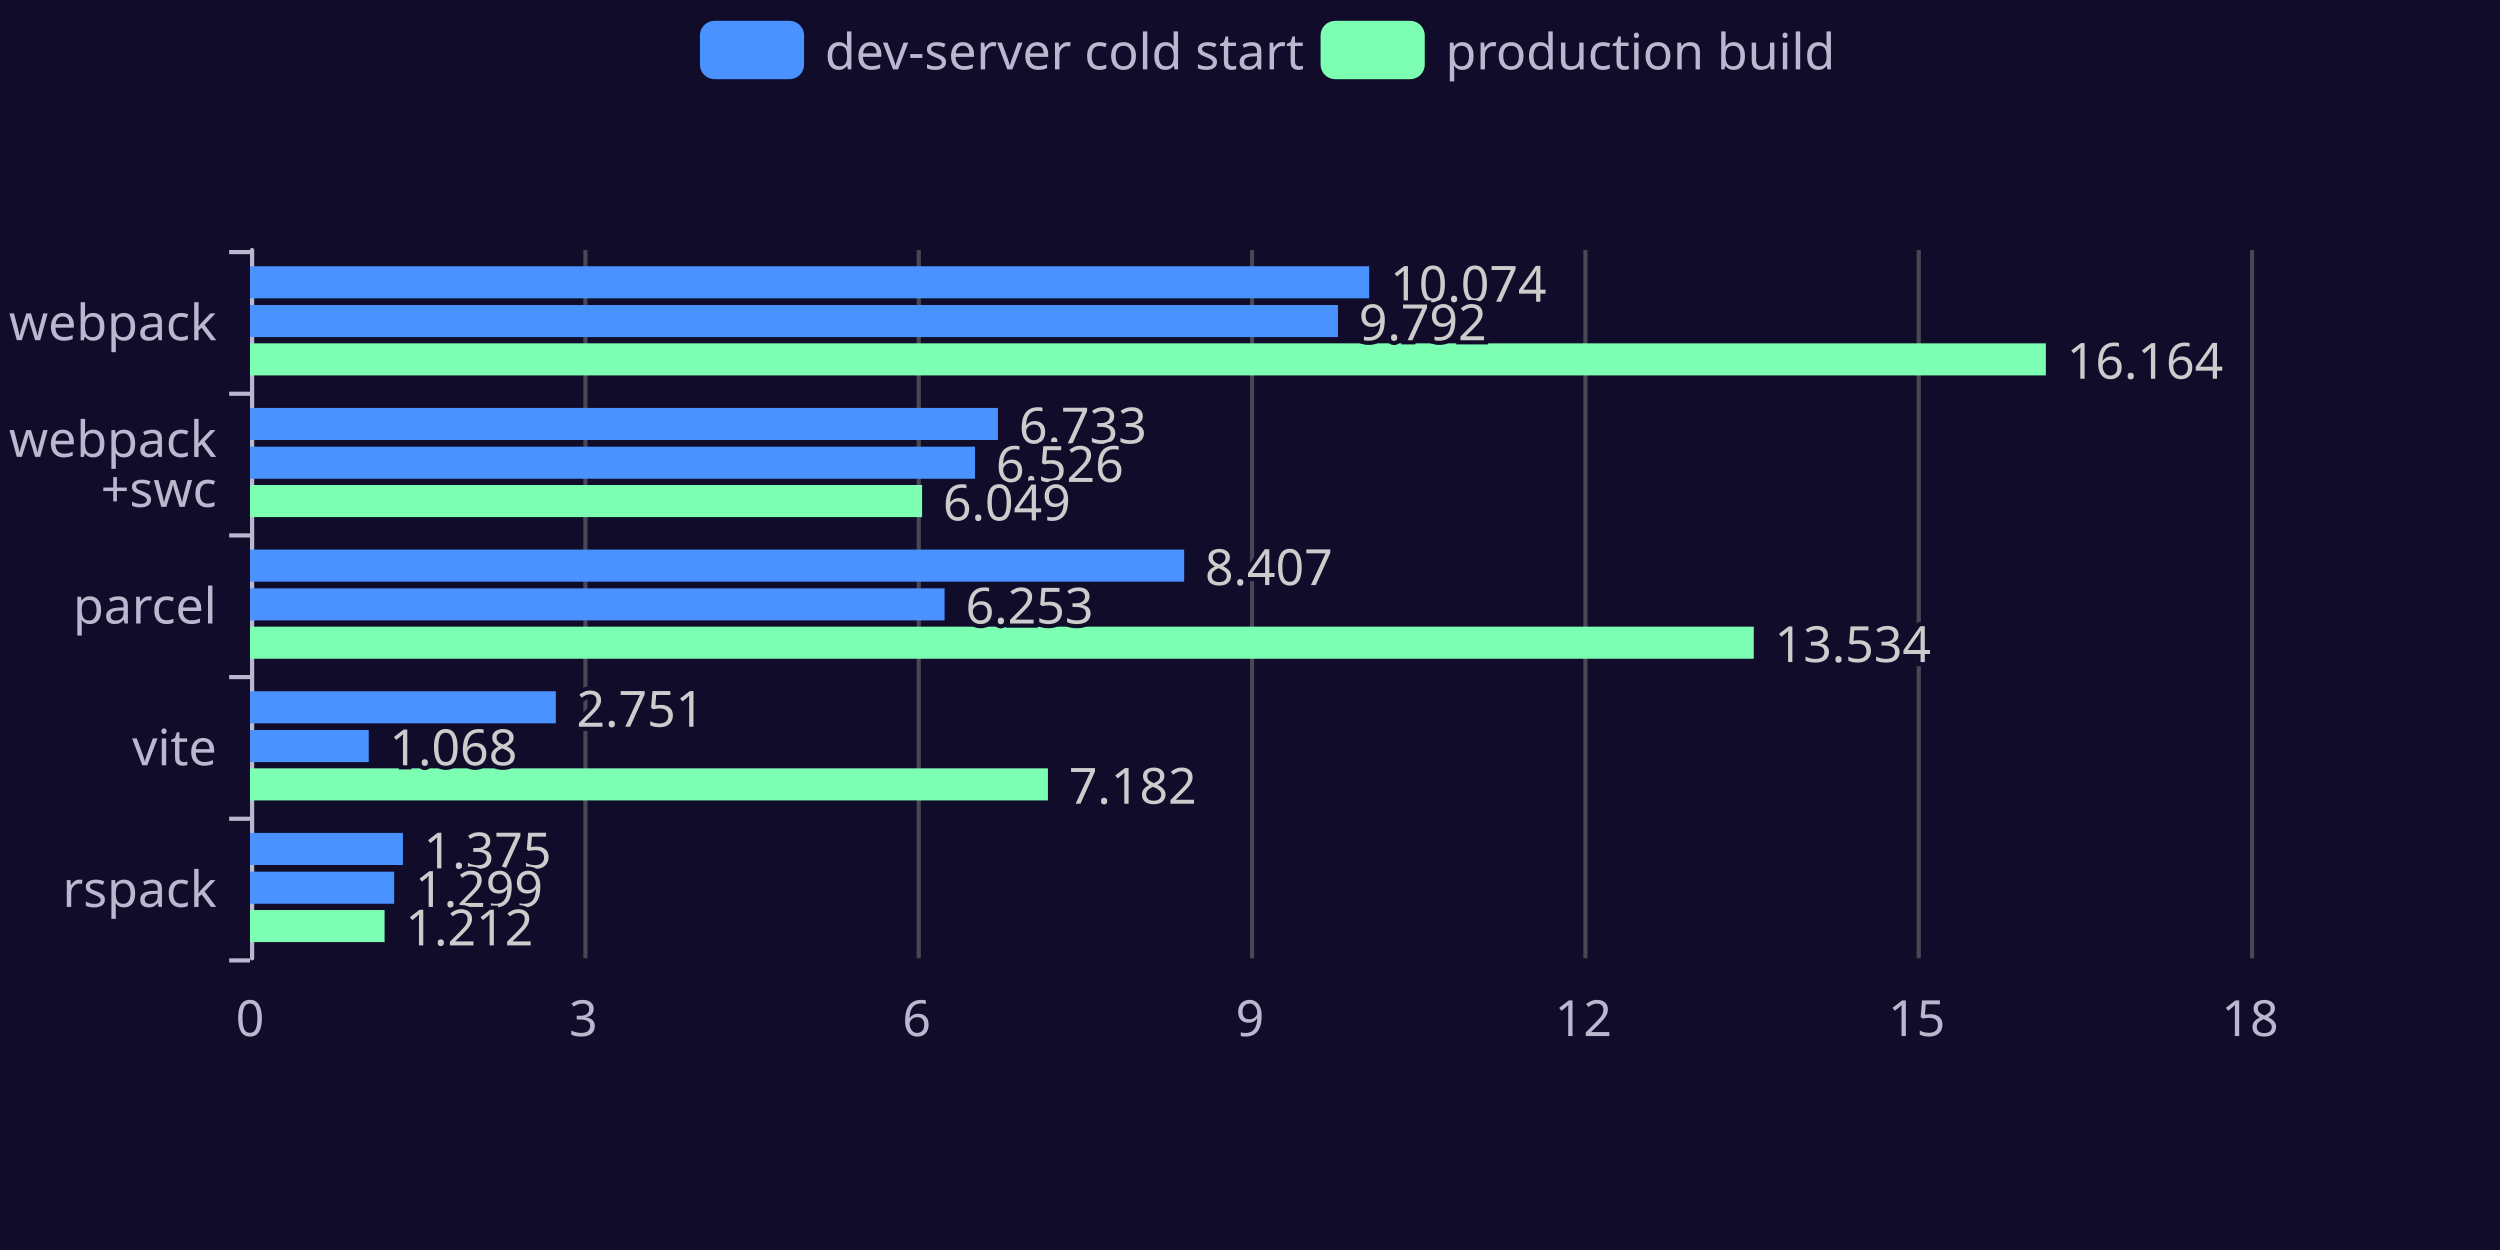
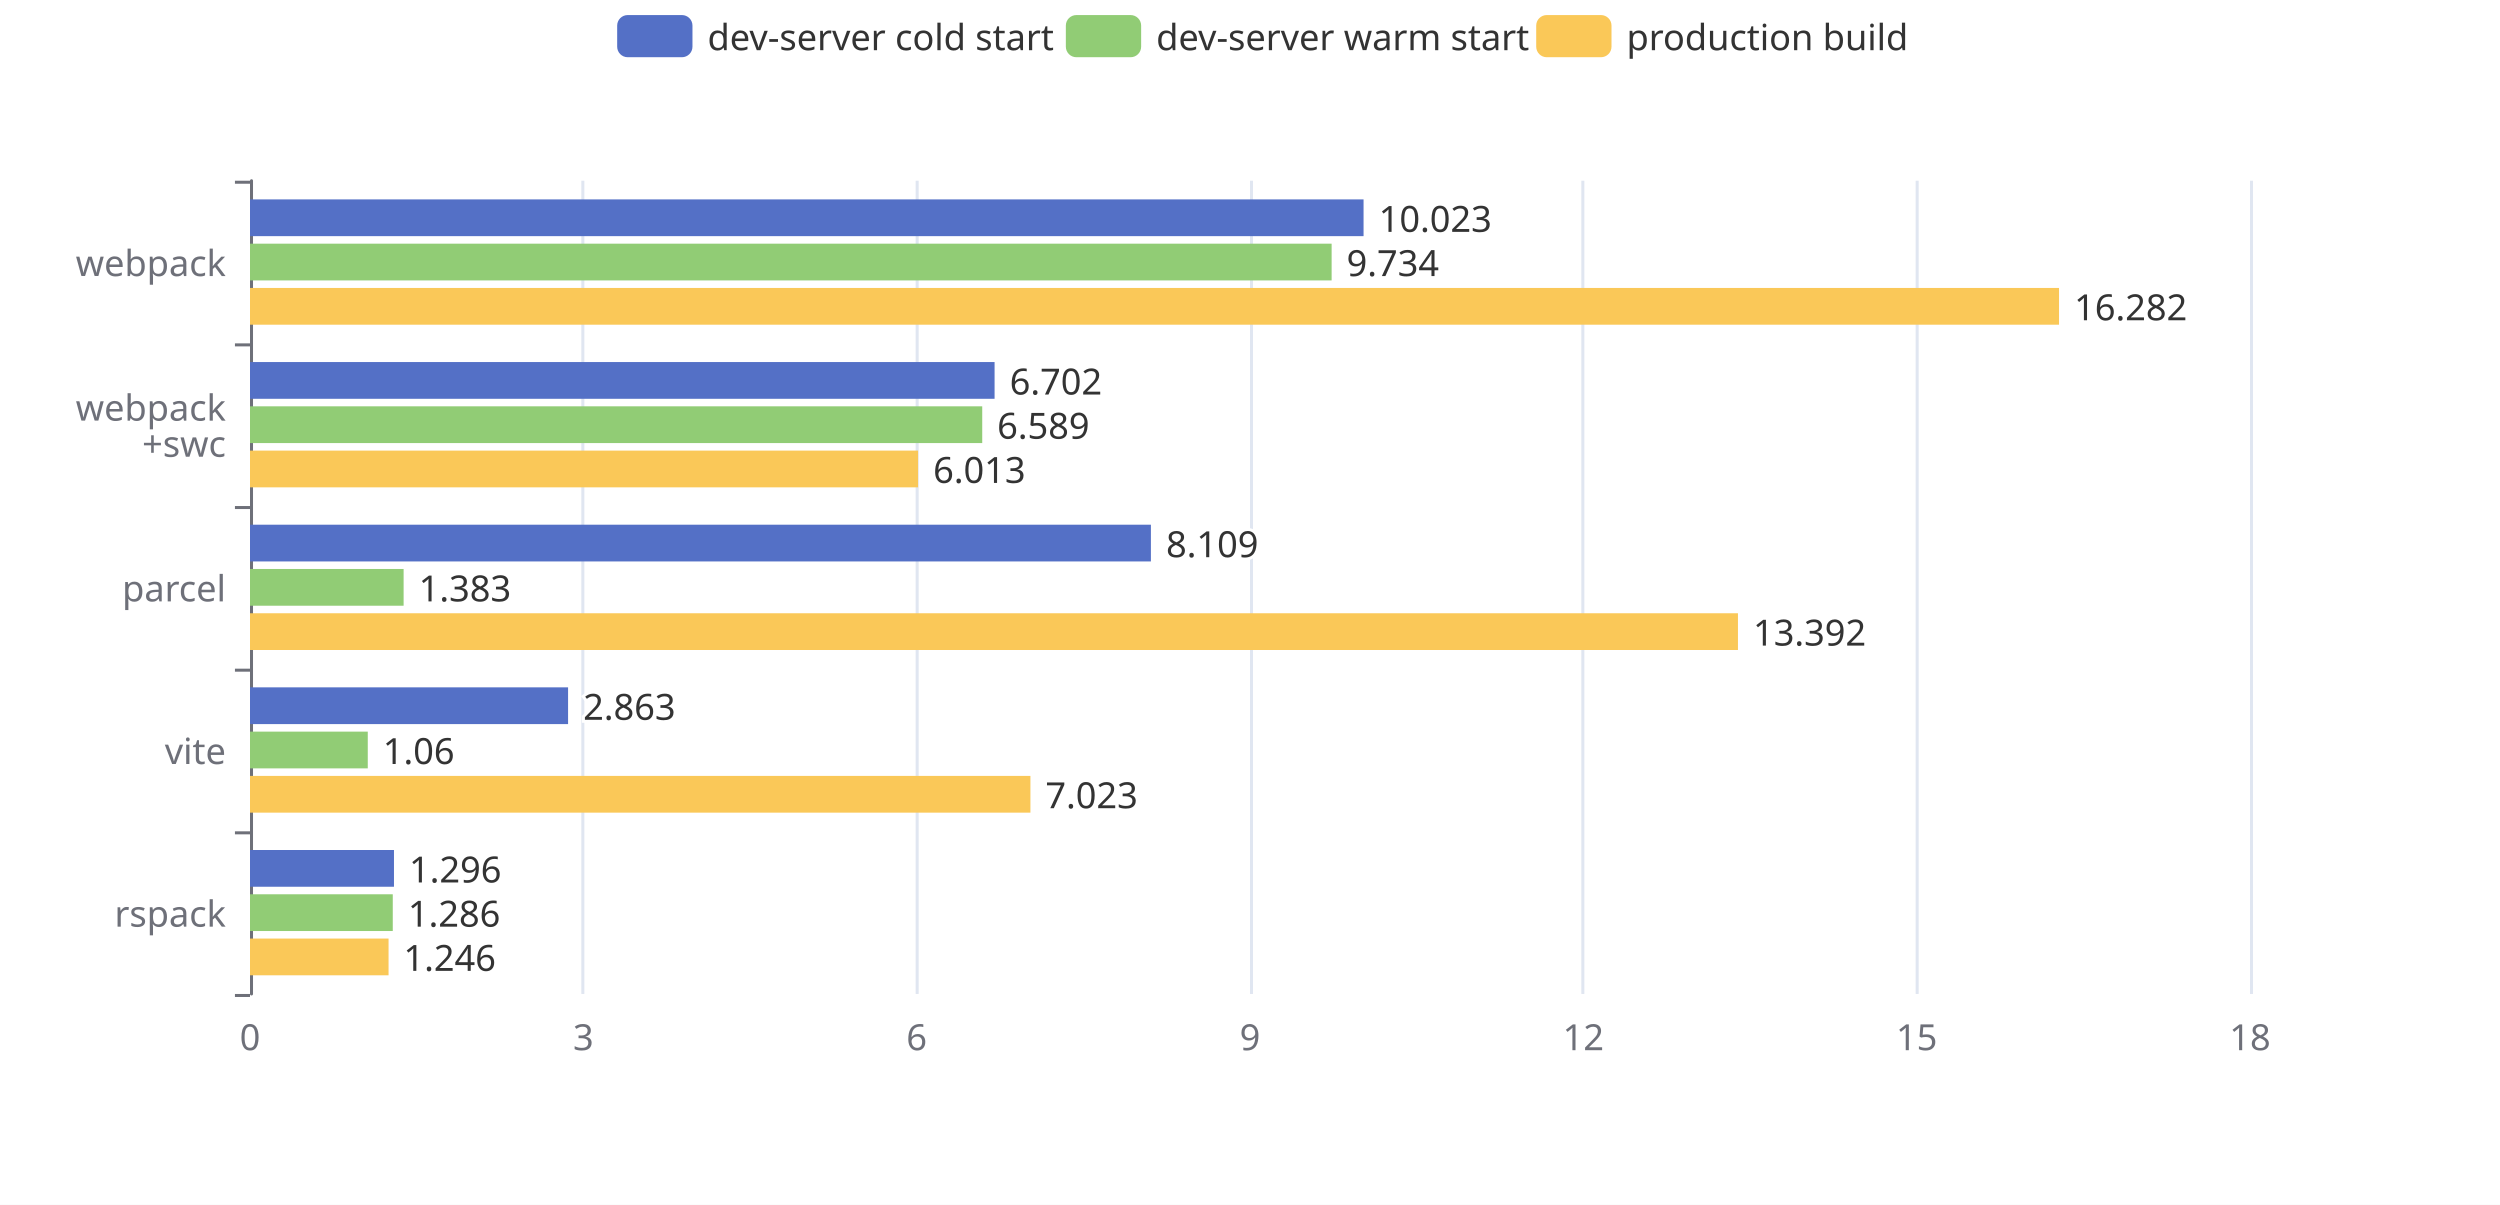
- <svg xmlns="http://www.w3.org/2000/svg" width="600" height="300" version="1.1" baseProfile="full" viewBox="0 0 600 300">
-   <rect width="600" height="300" x="0" y="0" id="0" fill="#100C2A" />
-   <path d="M60.5 60L60.5 230" fill="none" stroke="#484753" />
-   <path d="M140.5 60L140.5 230" fill="none" stroke="#484753" />
-   <path d="M220.5 60L220.5 230" fill="none" stroke="#484753" />
-   <path d="M300.5 60L300.5 230" fill="none" stroke="#484753" />
-   <path d="M380.5 60L380.5 230" fill="none" stroke="#484753" />
-   <path d="M460.5 60L460.5 230" fill="none" stroke="#484753" />
-   <path d="M540.5 60L540.5 230" fill="none" stroke="#484753" />
-   <path d="M60.5 230L60.5 60" fill="none" stroke="#B9B8CE" stroke-linecap="round" />
-   <path d="M60 230.5L55 230.5" fill="none" stroke="#B9B8CE" />
-   <path d="M60 196.5L55 196.5" fill="none" stroke="#B9B8CE" />
-   <path d="M60 162.5L55 162.5" fill="none" stroke="#B9B8CE" />
-   <path d="M60 128.5L55 128.5" fill="none" stroke="#B9B8CE" />
-   <path d="M60 94.5L55 94.5" fill="none" stroke="#B9B8CE" />
-   <path d="M60 60.5L55 60.5" fill="none" stroke="#B9B8CE" />
-   <text dominant-baseline="central" text-anchor="end" style="font-size:12px;font-family:sans-serif;" transform="translate(52 213)" fill="#B9B8CE">rspack</text>
-   <text dominant-baseline="central" text-anchor="end" style="font-size:12px;font-family:sans-serif;" transform="translate(52 179)" fill="#B9B8CE">vite</text>
-   <text dominant-baseline="central" text-anchor="end" style="font-size:12px;font-family:sans-serif;" transform="translate(52 145)" fill="#B9B8CE">parcel</text>
-   <text dominant-baseline="central" text-anchor="end" style="font-size:12px;font-family:sans-serif;" y="-6" transform="translate(52 111)" fill="#B9B8CE">webpack</text>
-   <text dominant-baseline="central" text-anchor="end" style="font-size:12px;font-family:sans-serif;" y="6" transform="translate(52 111)" fill="#B9B8CE">+swc</text>
-   <text dominant-baseline="central" text-anchor="end" style="font-size:12px;font-family:sans-serif;" transform="translate(52 77)" fill="#B9B8CE">webpack</text>
-   <text dominant-baseline="central" text-anchor="middle" style="font-size:12px;font-family:sans-serif;" y="6" transform="translate(60 238)" fill="#B9B8CE">0</text>
-   <text dominant-baseline="central" text-anchor="middle" style="font-size:12px;font-family:sans-serif;" y="6" transform="translate(140 238)" fill="#B9B8CE">3</text>
-   <text dominant-baseline="central" text-anchor="middle" style="font-size:12px;font-family:sans-serif;" y="6" transform="translate(220 238)" fill="#B9B8CE">6</text>
-   <text dominant-baseline="central" text-anchor="middle" style="font-size:12px;font-family:sans-serif;" y="6" transform="translate(300 238)" fill="#B9B8CE">9</text>
-   <text dominant-baseline="central" text-anchor="middle" style="font-size:12px;font-family:sans-serif;" y="6" transform="translate(380 238)" fill="#B9B8CE">12</text>
-   <text dominant-baseline="central" text-anchor="middle" style="font-size:12px;font-family:sans-serif;" y="6" transform="translate(460 238)" fill="#B9B8CE">15</text>
-   <text dominant-baseline="central" text-anchor="middle" style="font-size:12px;font-family:sans-serif;" y="6" transform="translate(540 238)" fill="#B9B8CE">18</text>
-   <path d="M60 199.9l36.7 0l0 7.7l-36.7 0Z" fill="#4992ff" />
-   <path d="M60 165.9l73.4 0l0 7.7l-73.4 0Z" fill="#4992ff" />
-   <path d="M60 131.9l224.2 0l0 7.7l-224.2 0Z" fill="#4992ff" />
-   <path d="M60 97.9l179.5 0l0 7.7l-179.5 0Z" fill="#4992ff" />
-   <path d="M60 63.9l268.6 0l0 7.7l-268.6 0Z" fill="#4992ff" />
-   <path d="M60 209.2l34.6 0l0 7.7l-34.6 0Z" fill="#4992ff" />
-   <path d="M60 175.2l28.5 0l0 7.7l-28.5 0Z" fill="#4992ff" />
-   <path d="M60 141.2l166.7 0l0 7.7l-166.7 0Z" fill="#4992ff" />
-   <path d="M60 107.2l174 0l0 7.7l-174 0Z" fill="#4992ff" />
-   <path d="M60 73.2l261.1 0l0 7.7l-261.1 0Z" fill="#4992ff" />
-   <path d="M60 218.4l32.3 0l0 7.7l-32.3 0Z" fill="#7cffb2" />
-   <path d="M60 184.4l191.5 0l0 7.7l-191.5 0Z" fill="#7cffb2" />
-   <path d="M60 150.4l360.9 0l0 7.7l-360.9 0Z" fill="#7cffb2" />
-   <path d="M60 116.4l161.3 0l0 7.7l-161.3 0Z" fill="#7cffb2" />
-   <path d="M60 82.4l431 0l0 7.7l-431 0Z" fill="#7cffb2" />
-   <text dominant-baseline="central" text-anchor="start" style="font-size:12px;font-family:sans-serif;" transform="translate(101.6667 203.76)" fill="#ccc" stroke="rgb(16,12,42)" stroke-width="2" paint-order="stroke" stroke-miterlimit="2">1.375</text>
-   <text dominant-baseline="central" text-anchor="start" style="font-size:12px;font-family:sans-serif;" transform="translate(138.36 169.76)" fill="#ccc" stroke="rgb(16,12,42)" stroke-width="2" paint-order="stroke" stroke-miterlimit="2">2.751</text>
-   <text dominant-baseline="central" text-anchor="start" style="font-size:12px;font-family:sans-serif;" transform="translate(289.1867 135.76)" fill="#ccc" stroke="rgb(16,12,42)" stroke-width="2" paint-order="stroke" stroke-miterlimit="2">8.407</text>
-   <text dominant-baseline="central" text-anchor="start" style="font-size:12px;font-family:sans-serif;" transform="translate(244.5467 101.76)" fill="#ccc" stroke="rgb(16,12,42)" stroke-width="2" paint-order="stroke" stroke-miterlimit="2">6.733</text>
-   <text dominant-baseline="central" text-anchor="start" style="font-size:12px;font-family:sans-serif;" transform="translate(333.64 67.76)" fill="#ccc" stroke="rgb(16,12,42)" stroke-width="2" paint-order="stroke" stroke-miterlimit="2">10.074</text>
-   <text dominant-baseline="central" text-anchor="start" style="font-size:12px;font-family:sans-serif;" transform="translate(99.64 213)" fill="#ccc" stroke="rgb(16,12,42)" stroke-width="2" paint-order="stroke" stroke-miterlimit="2">1.299</text>
-   <text dominant-baseline="central" text-anchor="start" style="font-size:12px;font-family:sans-serif;" transform="translate(93.48 179)" fill="#ccc" stroke="rgb(16,12,42)" stroke-width="2" paint-order="stroke" stroke-miterlimit="2">1.068</text>
-   <text dominant-baseline="central" text-anchor="start" style="font-size:12px;font-family:sans-serif;" transform="translate(231.7467 145)" fill="#ccc" stroke="rgb(16,12,42)" stroke-width="2" paint-order="stroke" stroke-miterlimit="2">6.253</text>
-   <text dominant-baseline="central" text-anchor="start" style="font-size:12px;font-family:sans-serif;" transform="translate(239.0267 111)" fill="#ccc" stroke="rgb(16,12,42)" stroke-width="2" paint-order="stroke" stroke-miterlimit="2">6.526</text>
-   <text dominant-baseline="central" text-anchor="start" style="font-size:12px;font-family:sans-serif;" transform="translate(326.12 77)" fill="#ccc" stroke="rgb(16,12,42)" stroke-width="2" paint-order="stroke" stroke-miterlimit="2">9.792</text>
-   <text dominant-baseline="central" text-anchor="start" style="font-size:12px;font-family:sans-serif;" transform="translate(97.32 222.24)" fill="#ccc" stroke="rgb(16,12,42)" stroke-width="2" paint-order="stroke" stroke-miterlimit="2">1.212</text>
-   <text dominant-baseline="central" text-anchor="start" style="font-size:12px;font-family:sans-serif;" transform="translate(256.52 188.24)" fill="#ccc" stroke="rgb(16,12,42)" stroke-width="2" paint-order="stroke" stroke-miterlimit="2">7.182</text>
-   <text dominant-baseline="central" text-anchor="start" style="font-size:12px;font-family:sans-serif;" transform="translate(425.9067 154.24)" fill="#ccc" stroke="rgb(16,12,42)" stroke-width="2" paint-order="stroke" stroke-miterlimit="2">13.534</text>
-   <text dominant-baseline="central" text-anchor="start" style="font-size:12px;font-family:sans-serif;" transform="translate(226.3067 120.24)" fill="#ccc" stroke="rgb(16,12,42)" stroke-width="2" paint-order="stroke" stroke-miterlimit="2">6.049</text>
-   <text dominant-baseline="central" text-anchor="start" style="font-size:12px;font-family:sans-serif;" transform="translate(496.04 86.24)" fill="#ccc" stroke="rgb(16,12,42)" stroke-width="2" paint-order="stroke" stroke-miterlimit="2">16.164</text>
-   <path d="M-5 -5l274 0l0 24l-274 0Z" transform="translate(167.98 5)" fill="rgb(0,0,0)" fill-opacity="0" stroke="#ccc" stroke-width="0" />
-   <path d="M3.5 0L21.5 0A3.5 3.5 0 0 1 25 3.5L25 10.5A3.5 3.5 0 0 1 21.5 14L3.5 14A3.5 3.5 0 0 1 0 10.5L0 3.5A3.5 3.5 0 0 1 3.5 0" transform="translate(167.98 5)" fill="#4992ff" />
-   <text dominant-baseline="central" text-anchor="start" style="font-size:12px;font-family:sans-serif;" xml:space="preserve" x="30" y="7" transform="translate(167.98 5)" fill="#B9B8CE">dev-server cold start</text>
-   <path d="M3.5 0L21.5 0A3.5 3.5 0 0 1 25 3.5L25 10.5A3.5 3.5 0 0 1 21.5 14L3.5 14A3.5 3.5 0 0 1 0 10.5L0 3.5A3.5 3.5 0 0 1 3.5 0" transform="translate(316.94 5)" fill="#7cffb2" />
-   <text dominant-baseline="central" text-anchor="start" style="font-size:12px;font-family:sans-serif;" xml:space="preserve" x="30" y="7" transform="translate(316.94 5)" fill="#B9B8CE">production build</text>
+ <svg xmlns="http://www.w3.org/2000/svg" width="830" height="400" version="1.1" baseProfile="full" viewBox="0 0 830 400">
+   <rect width="830" height="400" x="0" y="0" id="0" fill="#fff" />
+   <path d="M83.5 60L83.5 330" fill="none" stroke="#E0E6F1" />
+   <path d="M193.5 60L193.5 330" fill="none" stroke="#E0E6F1" />
+   <path d="M304.5 60L304.5 330" fill="none" stroke="#E0E6F1" />
+   <path d="M415.5 60L415.5 330" fill="none" stroke="#E0E6F1" />
+   <path d="M525.5 60L525.5 330" fill="none" stroke="#E0E6F1" />
+   <path d="M636.5 60L636.5 330" fill="none" stroke="#E0E6F1" />
+   <path d="M747.5 60L747.5 330" fill="none" stroke="#E0E6F1" />
+   <path d="M83.5 330L83.5 60" fill="none" stroke="#6E7079" stroke-linecap="round" />
+   <path d="M83 330.5L78 330.5" fill="none" stroke="#6E7079" />
+   <path d="M83 276.5L78 276.5" fill="none" stroke="#6E7079" />
+   <path d="M83 222.5L78 222.5" fill="none" stroke="#6E7079" />
+   <path d="M83 168.5L78 168.5" fill="none" stroke="#6E7079" />
+   <path d="M83 114.5L78 114.5" fill="none" stroke="#6E7079" />
+   <path d="M83 60.5L78 60.5" fill="none" stroke="#6E7079" />
+   <text dominant-baseline="central" text-anchor="end" style="font-size:12px;font-family:sans-serif;" transform="translate(75 303)" fill="#6E7079">rspack</text>
+   <text dominant-baseline="central" text-anchor="end" style="font-size:12px;font-family:sans-serif;" transform="translate(75 249)" fill="#6E7079">vite</text>
+   <text dominant-baseline="central" text-anchor="end" style="font-size:12px;font-family:sans-serif;" transform="translate(75 195)" fill="#6E7079">parcel</text>
+   <text dominant-baseline="central" text-anchor="end" style="font-size:12px;font-family:sans-serif;" y="-6" transform="translate(75 141)" fill="#6E7079">webpack</text>
+   <text dominant-baseline="central" text-anchor="end" style="font-size:12px;font-family:sans-serif;" y="6" transform="translate(75 141)" fill="#6E7079">+swc</text>
+   <text dominant-baseline="central" text-anchor="end" style="font-size:12px;font-family:sans-serif;" transform="translate(75 87)" fill="#6E7079">webpack</text>
+   <text dominant-baseline="central" text-anchor="middle" style="font-size:12px;font-family:sans-serif;" y="6" transform="translate(83 338)" fill="#6E7079">0</text>
+   <text dominant-baseline="central" text-anchor="middle" style="font-size:12px;font-family:sans-serif;" y="6" transform="translate(193.6667 338)" fill="#6E7079">3</text>
+   <text dominant-baseline="central" text-anchor="middle" style="font-size:12px;font-family:sans-serif;" y="6" transform="translate(304.3333 338)" fill="#6E7079">6</text>
+   <text dominant-baseline="central" text-anchor="middle" style="font-size:12px;font-family:sans-serif;" y="6" transform="translate(415 338)" fill="#6E7079">9</text>
+   <text dominant-baseline="central" text-anchor="middle" style="font-size:12px;font-family:sans-serif;" y="6" transform="translate(525.6667 338)" fill="#6E7079">12</text>
+   <text dominant-baseline="central" text-anchor="middle" style="font-size:12px;font-family:sans-serif;" y="6" transform="translate(636.3333 338)" fill="#6E7079">15</text>
+   <text dominant-baseline="central" text-anchor="middle" style="font-size:12px;font-family:sans-serif;" y="6" transform="translate(747 338)" fill="#6E7079">18</text>
+   <path d="M83 282.2l47.8 0l0 12.2l-47.8 0Z" fill="#5470c6" />
+   <path d="M83 228.2l105.6 0l0 12.2l-105.6 0Z" fill="#5470c6" />
+   <path d="M83 174.2l299.1 0l0 12.2l-299.1 0Z" fill="#5470c6" />
+   <path d="M83 120.2l247.2 0l0 12.2l-247.2 0Z" fill="#5470c6" />
+   <path d="M83 66.2l369.7 0l0 12.2l-369.7 0Z" fill="#5470c6" />
+   <path d="M83 296.9l47.4 0l0 12.2l-47.4 0Z" fill="#91cc75" />
+   <path d="M83 242.9l39.1 0l0 12.2l-39.1 0Z" fill="#91cc75" />
+   <path d="M83 188.9l51 0l0 12.2l-51 0Z" fill="#91cc75" />
+   <path d="M83 134.9l243.1 0l0 12.2l-243.1 0Z" fill="#91cc75" />
+   <path d="M83 80.9l359.1 0l0 12.2l-359.1 0Z" fill="#91cc75" />
+   <path d="M83 311.6l46 0l0 12.2l-46 0Z" fill="#fac858" />
+   <path d="M83 257.6l259.1 0l0 12.2l-259.1 0Z" fill="#fac858" />
+   <path d="M83 203.6l494 0l0 12.2l-494 0Z" fill="#fac858" />
+   <path d="M83 149.6l221.8 0l0 12.2l-221.8 0Z" fill="#fac858" />
+   <path d="M83 95.6l600.6 0l0 12.2l-600.6 0Z" fill="#fac858" />
+   <text dominant-baseline="central" text-anchor="start" style="font-size:12px;font-family:sans-serif;" transform="translate(135.808 288.3247)" fill="#333" stroke="rgb(255,255,255)" stroke-width="2" paint-order="stroke" stroke-miterlimit="2">1.296</text>
+   <text dominant-baseline="central" text-anchor="start" style="font-size:12px;font-family:sans-serif;" transform="translate(193.6129 234.3247)" fill="#333" stroke="rgb(255,255,255)" stroke-width="2" paint-order="stroke" stroke-miterlimit="2">2.863</text>
+   <text dominant-baseline="central" text-anchor="start" style="font-size:12px;font-family:sans-serif;" transform="translate(387.132 180.3247)" fill="#333" stroke="rgb(255,255,255)" stroke-width="2" paint-order="stroke" stroke-miterlimit="2">8.109</text>
+   <text dominant-baseline="central" text-anchor="start" style="font-size:12px;font-family:sans-serif;" transform="translate(335.2293 126.3247)" fill="#333" stroke="rgb(255,255,255)" stroke-width="2" paint-order="stroke" stroke-miterlimit="2">6.702</text>
+   <text dominant-baseline="central" text-anchor="start" style="font-size:12px;font-family:sans-serif;" transform="translate(457.7373 72.3247)" fill="#333" stroke="rgb(255,255,255)" stroke-width="2" paint-order="stroke" stroke-miterlimit="2">10.023</text>
+   <text dominant-baseline="central" text-anchor="start" style="font-size:12px;font-family:sans-serif;" transform="translate(135.4391 303)" fill="#333" stroke="rgb(255,255,255)" stroke-width="2" paint-order="stroke" stroke-miterlimit="2">1.286</text>
+   <text dominant-baseline="central" text-anchor="start" style="font-size:12px;font-family:sans-serif;" transform="translate(127.1022 249)" fill="#333" stroke="rgb(255,255,255)" stroke-width="2" paint-order="stroke" stroke-miterlimit="2">1.06</text>
+   <text dominant-baseline="central" text-anchor="start" style="font-size:12px;font-family:sans-serif;" transform="translate(139.0173 195)" fill="#333" stroke="rgb(255,255,255)" stroke-width="2" paint-order="stroke" stroke-miterlimit="2">1.383</text>
+   <text dominant-baseline="central" text-anchor="start" style="font-size:12px;font-family:sans-serif;" transform="translate(331.0609 141)" fill="#333" stroke="rgb(255,255,255)" stroke-width="2" paint-order="stroke" stroke-miterlimit="2">6.589</text>
+   <text dominant-baseline="central" text-anchor="start" style="font-size:12px;font-family:sans-serif;" transform="translate(447.0764 87)" fill="#333" stroke="rgb(255,255,255)" stroke-width="2" paint-order="stroke" stroke-miterlimit="2">9.734</text>
+   <text dominant-baseline="central" text-anchor="start" style="font-size:12px;font-family:sans-serif;" transform="translate(133.9636 317.6753)" fill="#333" stroke="rgb(255,255,255)" stroke-width="2" paint-order="stroke" stroke-miterlimit="2">1.246</text>
+   <text dominant-baseline="central" text-anchor="start" style="font-size:12px;font-family:sans-serif;" transform="translate(347.0707 263.6753)" fill="#333" stroke="rgb(255,255,255)" stroke-width="2" paint-order="stroke" stroke-miterlimit="2">7.023</text>
+   <text dominant-baseline="central" text-anchor="start" style="font-size:12px;font-family:sans-serif;" transform="translate(582.016 209.6753)" fill="#333" stroke="rgb(255,255,255)" stroke-width="2" paint-order="stroke" stroke-miterlimit="2">13.392</text>
+   <text dominant-baseline="central" text-anchor="start" style="font-size:12px;font-family:sans-serif;" transform="translate(309.8129 155.6753)" fill="#333" stroke="rgb(255,255,255)" stroke-width="2" paint-order="stroke" stroke-miterlimit="2">6.013</text>
+   <text dominant-baseline="central" text-anchor="start" style="font-size:12px;font-family:sans-serif;" transform="translate(688.6249 101.6753)" fill="#333" stroke="rgb(255,255,255)" stroke-width="2" paint-order="stroke" stroke-miterlimit="2">16.282</text>
+   <path d="M-5 -5l430.2 0l0 24l-430.2 0Z" transform="translate(204.9 5)" fill="rgb(0,0,0)" fill-opacity="0" stroke="#ccc" stroke-width="0" />
+   <path d="M3.5 0L21.5 0A3.5 3.5 0 0 1 25 3.5L25 10.5A3.5 3.5 0 0 1 21.5 14L3.5 14A3.5 3.5 0 0 1 0 10.5L0 3.5A3.5 3.5 0 0 1 3.5 0" transform="translate(204.9 5)" fill="#5470c6" />
+   <text dominant-baseline="central" text-anchor="start" style="font-size:12px;font-family:sans-serif;" xml:space="preserve" x="30" y="7" transform="translate(204.9 5)" fill="#333">dev-server cold start</text>
+   <path d="M3.5 0L21.5 0A3.5 3.5 0 0 1 25 3.5L25 10.5A3.5 3.5 0 0 1 21.5 14L3.5 14A3.5 3.5 0 0 1 0 10.5L0 3.5A3.5 3.5 0 0 1 3.5 0" transform="translate(353.86 5)" fill="#91cc75" />
+   <text dominant-baseline="central" text-anchor="start" style="font-size:12px;font-family:sans-serif;" xml:space="preserve" x="30" y="7" transform="translate(353.86 5)" fill="#333">dev-server warm start</text>
+   <path d="M3.5 0L21.5 0A3.5 3.5 0 0 1 25 3.5L25 10.5A3.5 3.5 0 0 1 21.5 14L3.5 14A3.5 3.5 0 0 1 0 10.5L0 3.5A3.5 3.5 0 0 1 3.5 0" transform="translate(510.02 5)" fill="#fac858" />
+   <text dominant-baseline="central" text-anchor="start" style="font-size:12px;font-family:sans-serif;" xml:space="preserve" x="30" y="7" transform="translate(510.02 5)" fill="#333">production build</text>
</svg>
